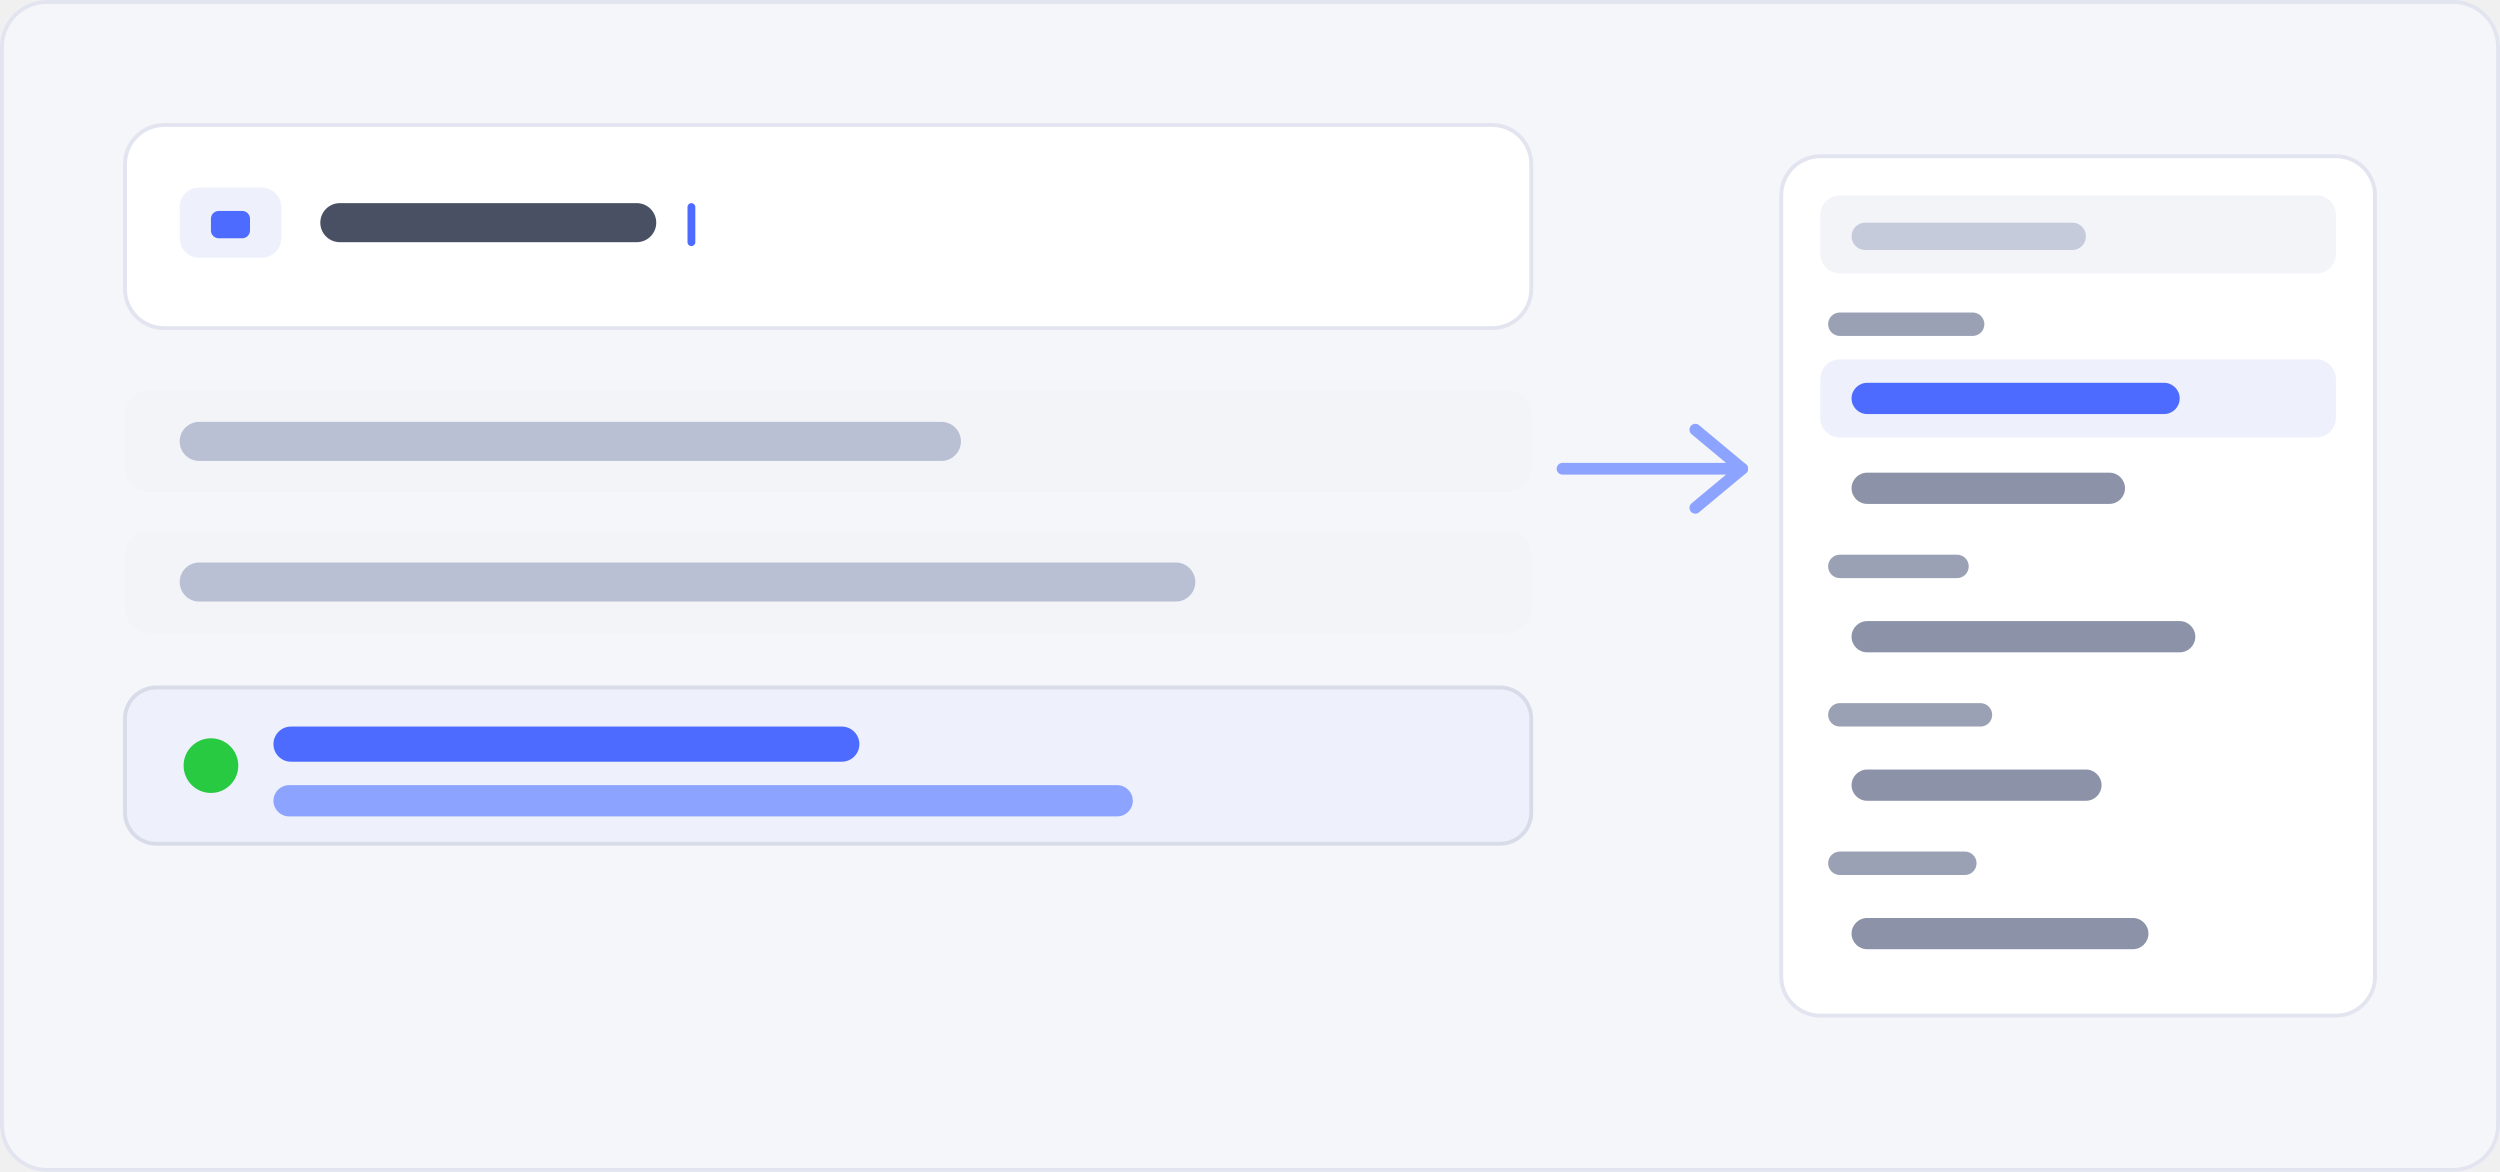
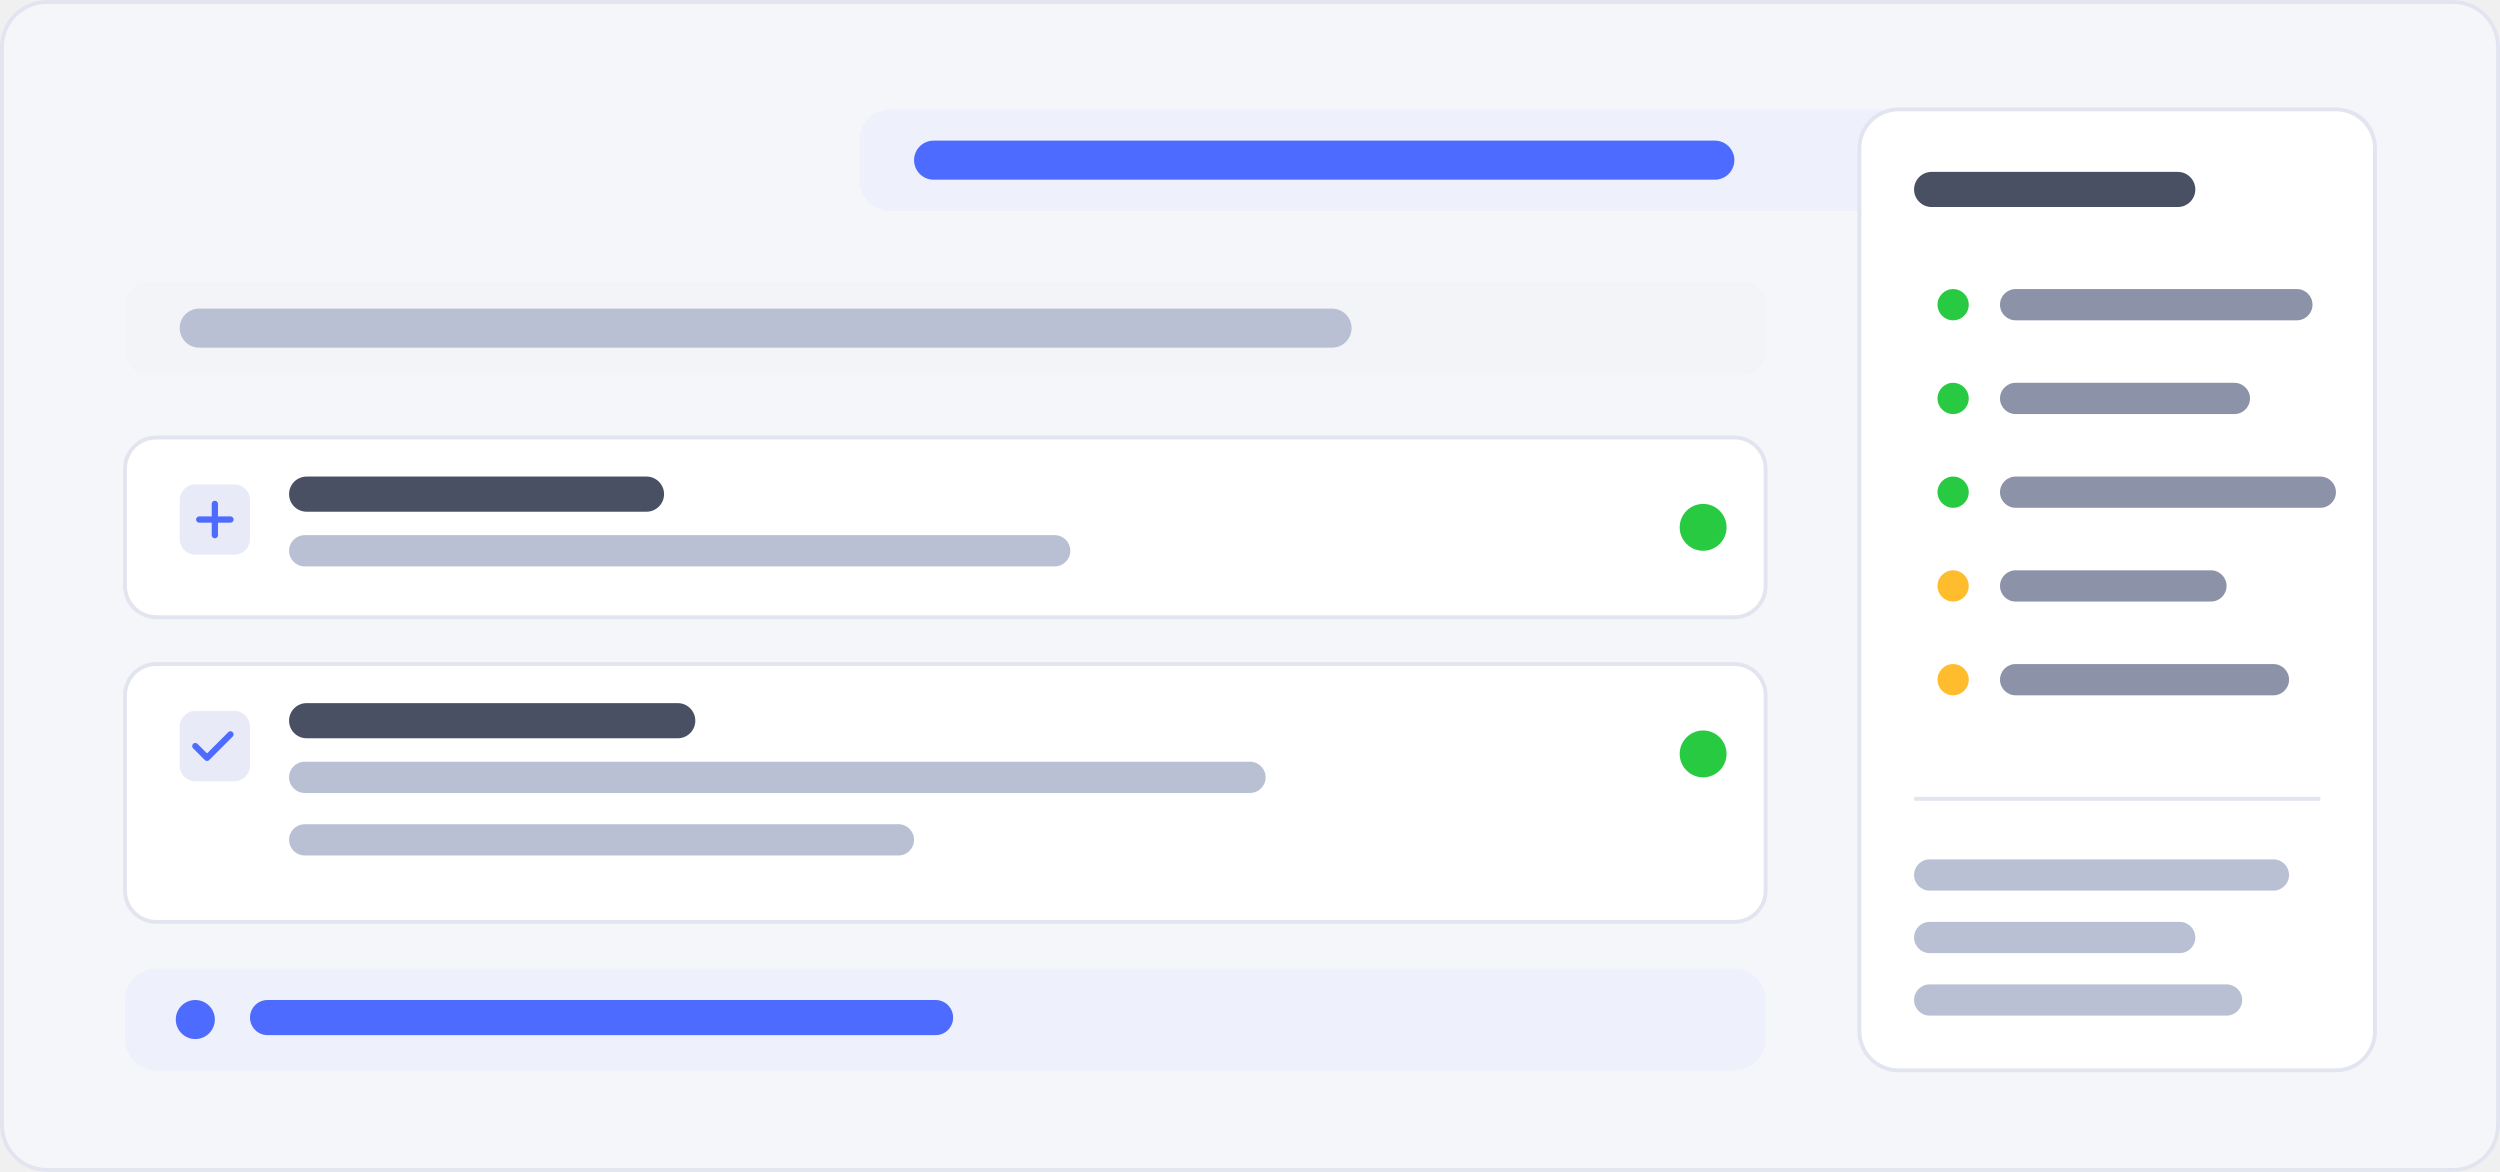
<svg xmlns="http://www.w3.org/2000/svg" width="640" height="300" viewBox="0 0 640 300" fill="none">
  <rect width="640" height="300" rx="12" fill="#F5F6FA" />
  <rect x="0.5" y="0.5" width="639" height="299" rx="11.5" stroke="#E2E5EF" />
-   <rect x="32" y="32" width="360" height="52" rx="10" fill="#FFFFFF" stroke="#E2E5EF" />
-   <rect x="46" y="48" width="26" height="18" rx="5" fill="#EEF1FB" />
-   <rect x="54" y="54" width="10" height="7" rx="2" fill="#4D6BFE" />
-   <rect x="82" y="52" width="86" height="10" rx="5" fill="#4A5064" />
-   <rect x="176" y="52" width="2" height="11" rx="1" fill="#4D6BFE" />
-   <rect x="32" y="100" width="360" height="26" rx="6" fill="#F3F4F8" />
-   <rect x="46" y="108" width="200" height="10" rx="5" fill="#B9C0D4" />
-   <rect x="32" y="136" width="360" height="26" rx="6" fill="#F3F4F8" />
-   <rect x="46" y="144" width="260" height="10" rx="5" fill="#B9C0D4" />
-   <rect x="32" y="176" width="360" height="40" rx="8" fill="#EEF1FB" stroke="#D8DCE8" />
-   <circle cx="54" cy="196" r="7" fill="#28CA42" />
-   <rect x="70" y="186" width="150" height="9" rx="4.5" fill="#4D6BFE" />
-   <rect x="70" y="201" width="220" height="8" rx="4" fill="#8CA4FF" />
-   <path d="M400 120H446" stroke="#8CA4FF" stroke-width="3" stroke-linecap="round" />
-   <path d="M434 110L446 120L434 130" stroke="#8CA4FF" stroke-width="3" stroke-linecap="round" stroke-linejoin="round" />
-   <rect x="456" y="40" width="152" height="220" rx="10" fill="#FFFFFF" stroke="#E2E5EF" />
-   <rect x="466" y="50" width="132" height="20" rx="5" fill="#F3F4F8" />
-   <rect x="474" y="57" width="60" height="7" rx="3.5" fill="#C5CBDB" />
-   <rect x="468" y="80" width="40" height="6" rx="3" fill="#9AA1B4" />
-   <rect x="466" y="92" width="132" height="20" rx="5" fill="#EEF1FB" />
-   <rect x="474" y="98" width="84" height="8" rx="4" fill="#4D6BFE" />
-   <rect x="466" y="116" width="132" height="18" rx="5" fill="#FFFFFF" />
-   <rect x="474" y="121" width="70" height="8" rx="4" fill="#8C93A8" />
-   <rect x="468" y="142" width="36" height="6" rx="3" fill="#9AA1B4" />
-   <rect x="466" y="154" width="132" height="18" rx="5" fill="#FFFFFF" />
-   <rect x="474" y="159" width="88" height="8" rx="4" fill="#8C93A8" />
-   <rect x="468" y="180" width="42" height="6" rx="3" fill="#9AA1B4" />
-   <rect x="466" y="192" width="132" height="18" rx="5" fill="#FFFFFF" />
-   <rect x="474" y="197" width="64" height="8" rx="4" fill="#8C93A8" />
-   <rect x="468" y="218" width="38" height="6" rx="3" fill="#9AA1B4" />
-   <rect x="466" y="230" width="132" height="18" rx="5" fill="#FFFFFF" />
-   <rect x="474" y="235" width="76" height="8" rx="4" fill="#8C93A8" />
+   <rect x="220" y="28" width="388" height="26" rx="8" fill="#EEF1FB" />
+   <rect x="234" y="36" width="210" height="10" rx="5" fill="#4D6BFE" />
+   <rect x="32" y="72" width="420" height="24" rx="6" fill="#F3F4F8" />
+   <rect x="46" y="79" width="300" height="10" rx="5" fill="#B9C0D4" />
+   <rect x="32" y="112" width="420" height="46" rx="8" fill="#FFFFFF" stroke="#E2E5EF" />
+   <rect x="46" y="124" width="18" height="18" rx="4" fill="#E8EBF7" />
+   <path d="M51 133h8M55 129v8" stroke="#4D6BFE" stroke-width="1.6" stroke-linecap="round" />
+   <rect x="74" y="122" width="96" height="9" rx="4.5" fill="#4A5064" />
+   <rect x="74" y="137" width="200" height="8" rx="4" fill="#B9C0D4" />
+   <circle cx="436" cy="135" r="6" fill="#28CA42" />
+   <rect x="32" y="170" width="420" height="66" rx="8" fill="#FFFFFF" stroke="#E2E5EF" />
+   <rect x="46" y="182" width="18" height="18" rx="4" fill="#E8EBF7" />
+   <path d="M50 191l3 3 6-6" stroke="#4D6BFE" stroke-width="1.6" stroke-linecap="round" stroke-linejoin="round" />
+   <rect x="74" y="180" width="104" height="9" rx="4.5" fill="#4A5064" />
+   <rect x="74" y="195" width="250" height="8" rx="4" fill="#B9C0D4" />
+   <rect x="74" y="211" width="160" height="8" rx="4" fill="#B9C0D4" />
+   <circle cx="436" cy="193" r="6" fill="#28CA42" />
+   <rect x="32" y="248" width="420" height="26" rx="8" fill="#EEF1FB" />
+   <circle cx="50" cy="261" r="5" fill="#4D6BFE" />
+   <rect x="64" y="256" width="180" height="9" rx="4.5" fill="#4D6BFE" />
+   <rect x="476" y="28" width="132" height="246" rx="10" fill="#FFFFFF" stroke="#E2E5EF" />
+   <rect x="490" y="44" width="72" height="9" rx="4.5" fill="#4A5064" />
+   <circle cx="500" cy="78" r="4" fill="#28CA42" />
+   <rect x="512" y="74" width="80" height="8" rx="4" fill="#8C93A8" />
+   <circle cx="500" cy="102" r="4" fill="#28CA42" />
+   <rect x="512" y="98" width="64" height="8" rx="4" fill="#8C93A8" />
+   <circle cx="500" cy="126" r="4" fill="#28CA42" />
+   <rect x="512" y="122" width="86" height="8" rx="4" fill="#8C93A8" />
+   <circle cx="500" cy="150" r="4" fill="#FFBD2E" />
+   <rect x="512" y="146" width="58" height="8" rx="4" fill="#8C93A8" />
+   <circle cx="500" cy="174" r="4" fill="#FFBD2E" />
+   <rect x="512" y="170" width="74" height="8" rx="4" fill="#8C93A8" />
+   <rect x="490" y="204" width="104" height="1" fill="#E2E5EF" />
+   <rect x="490" y="220" width="96" height="8" rx="4" fill="#B9C0D4" />
+   <rect x="490" y="236" width="72" height="8" rx="4" fill="#B9C0D4" />
+   <rect x="490" y="252" width="84" height="8" rx="4" fill="#B9C0D4" />
</svg>
